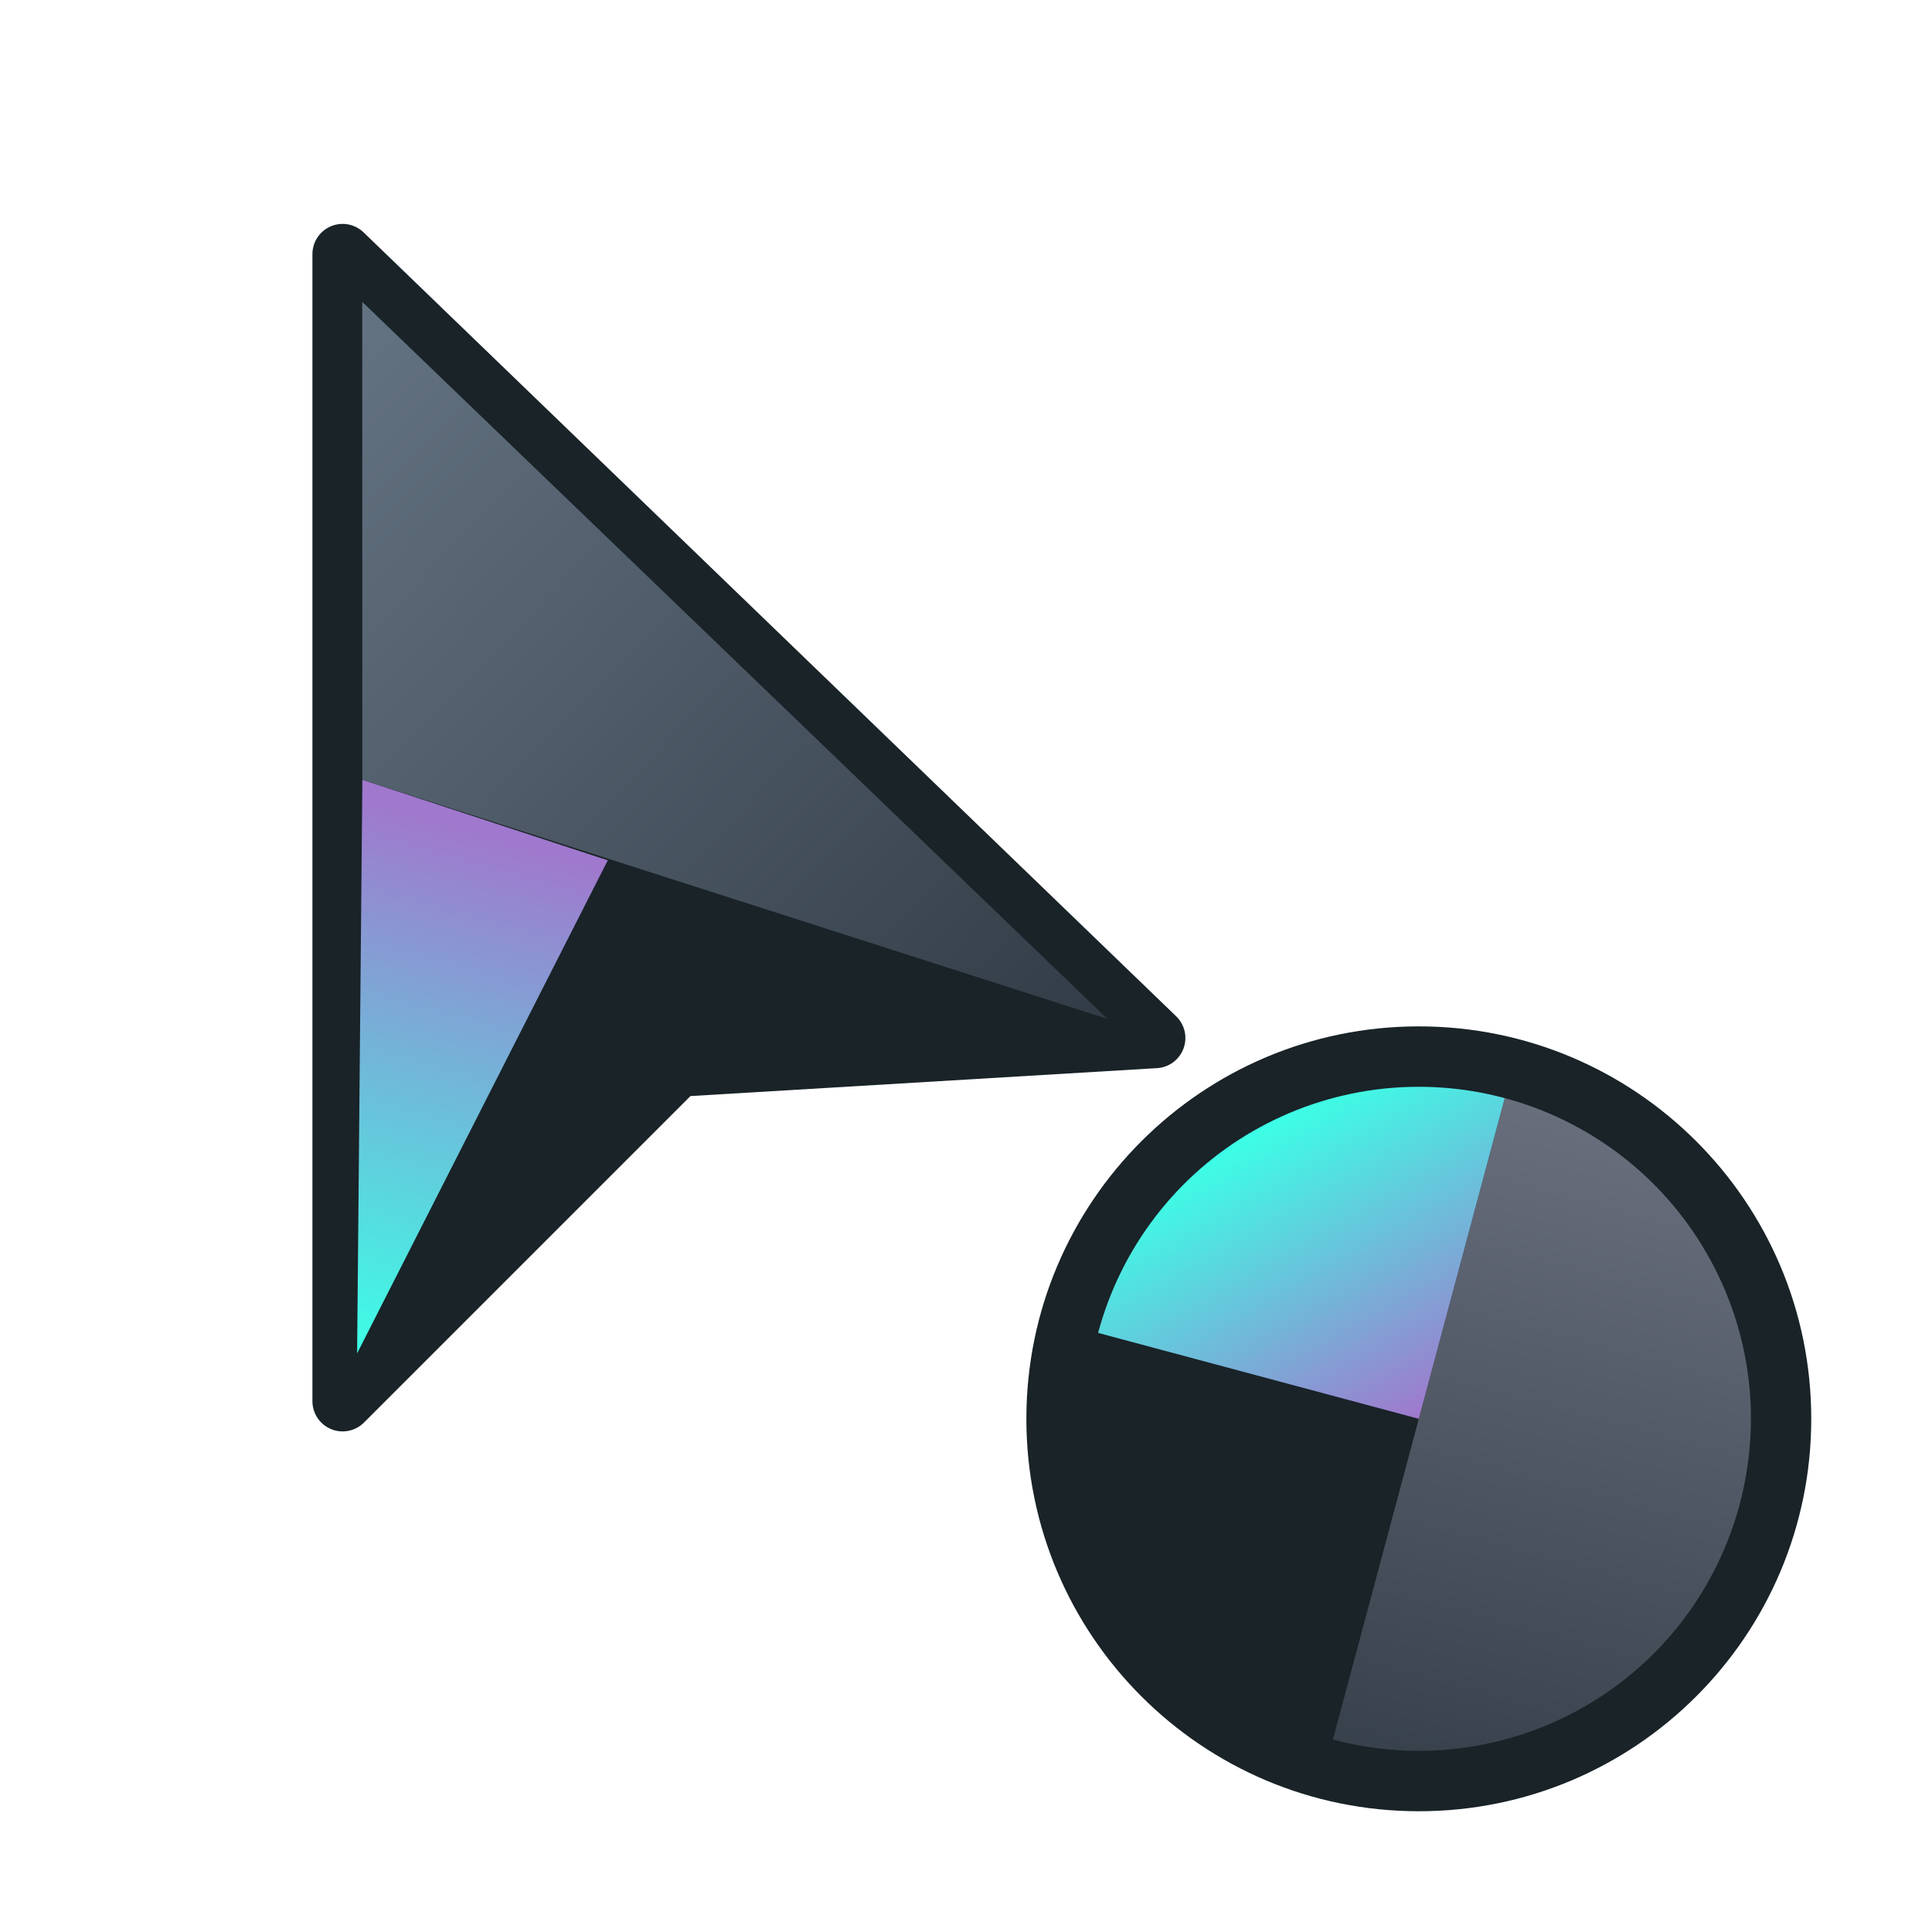
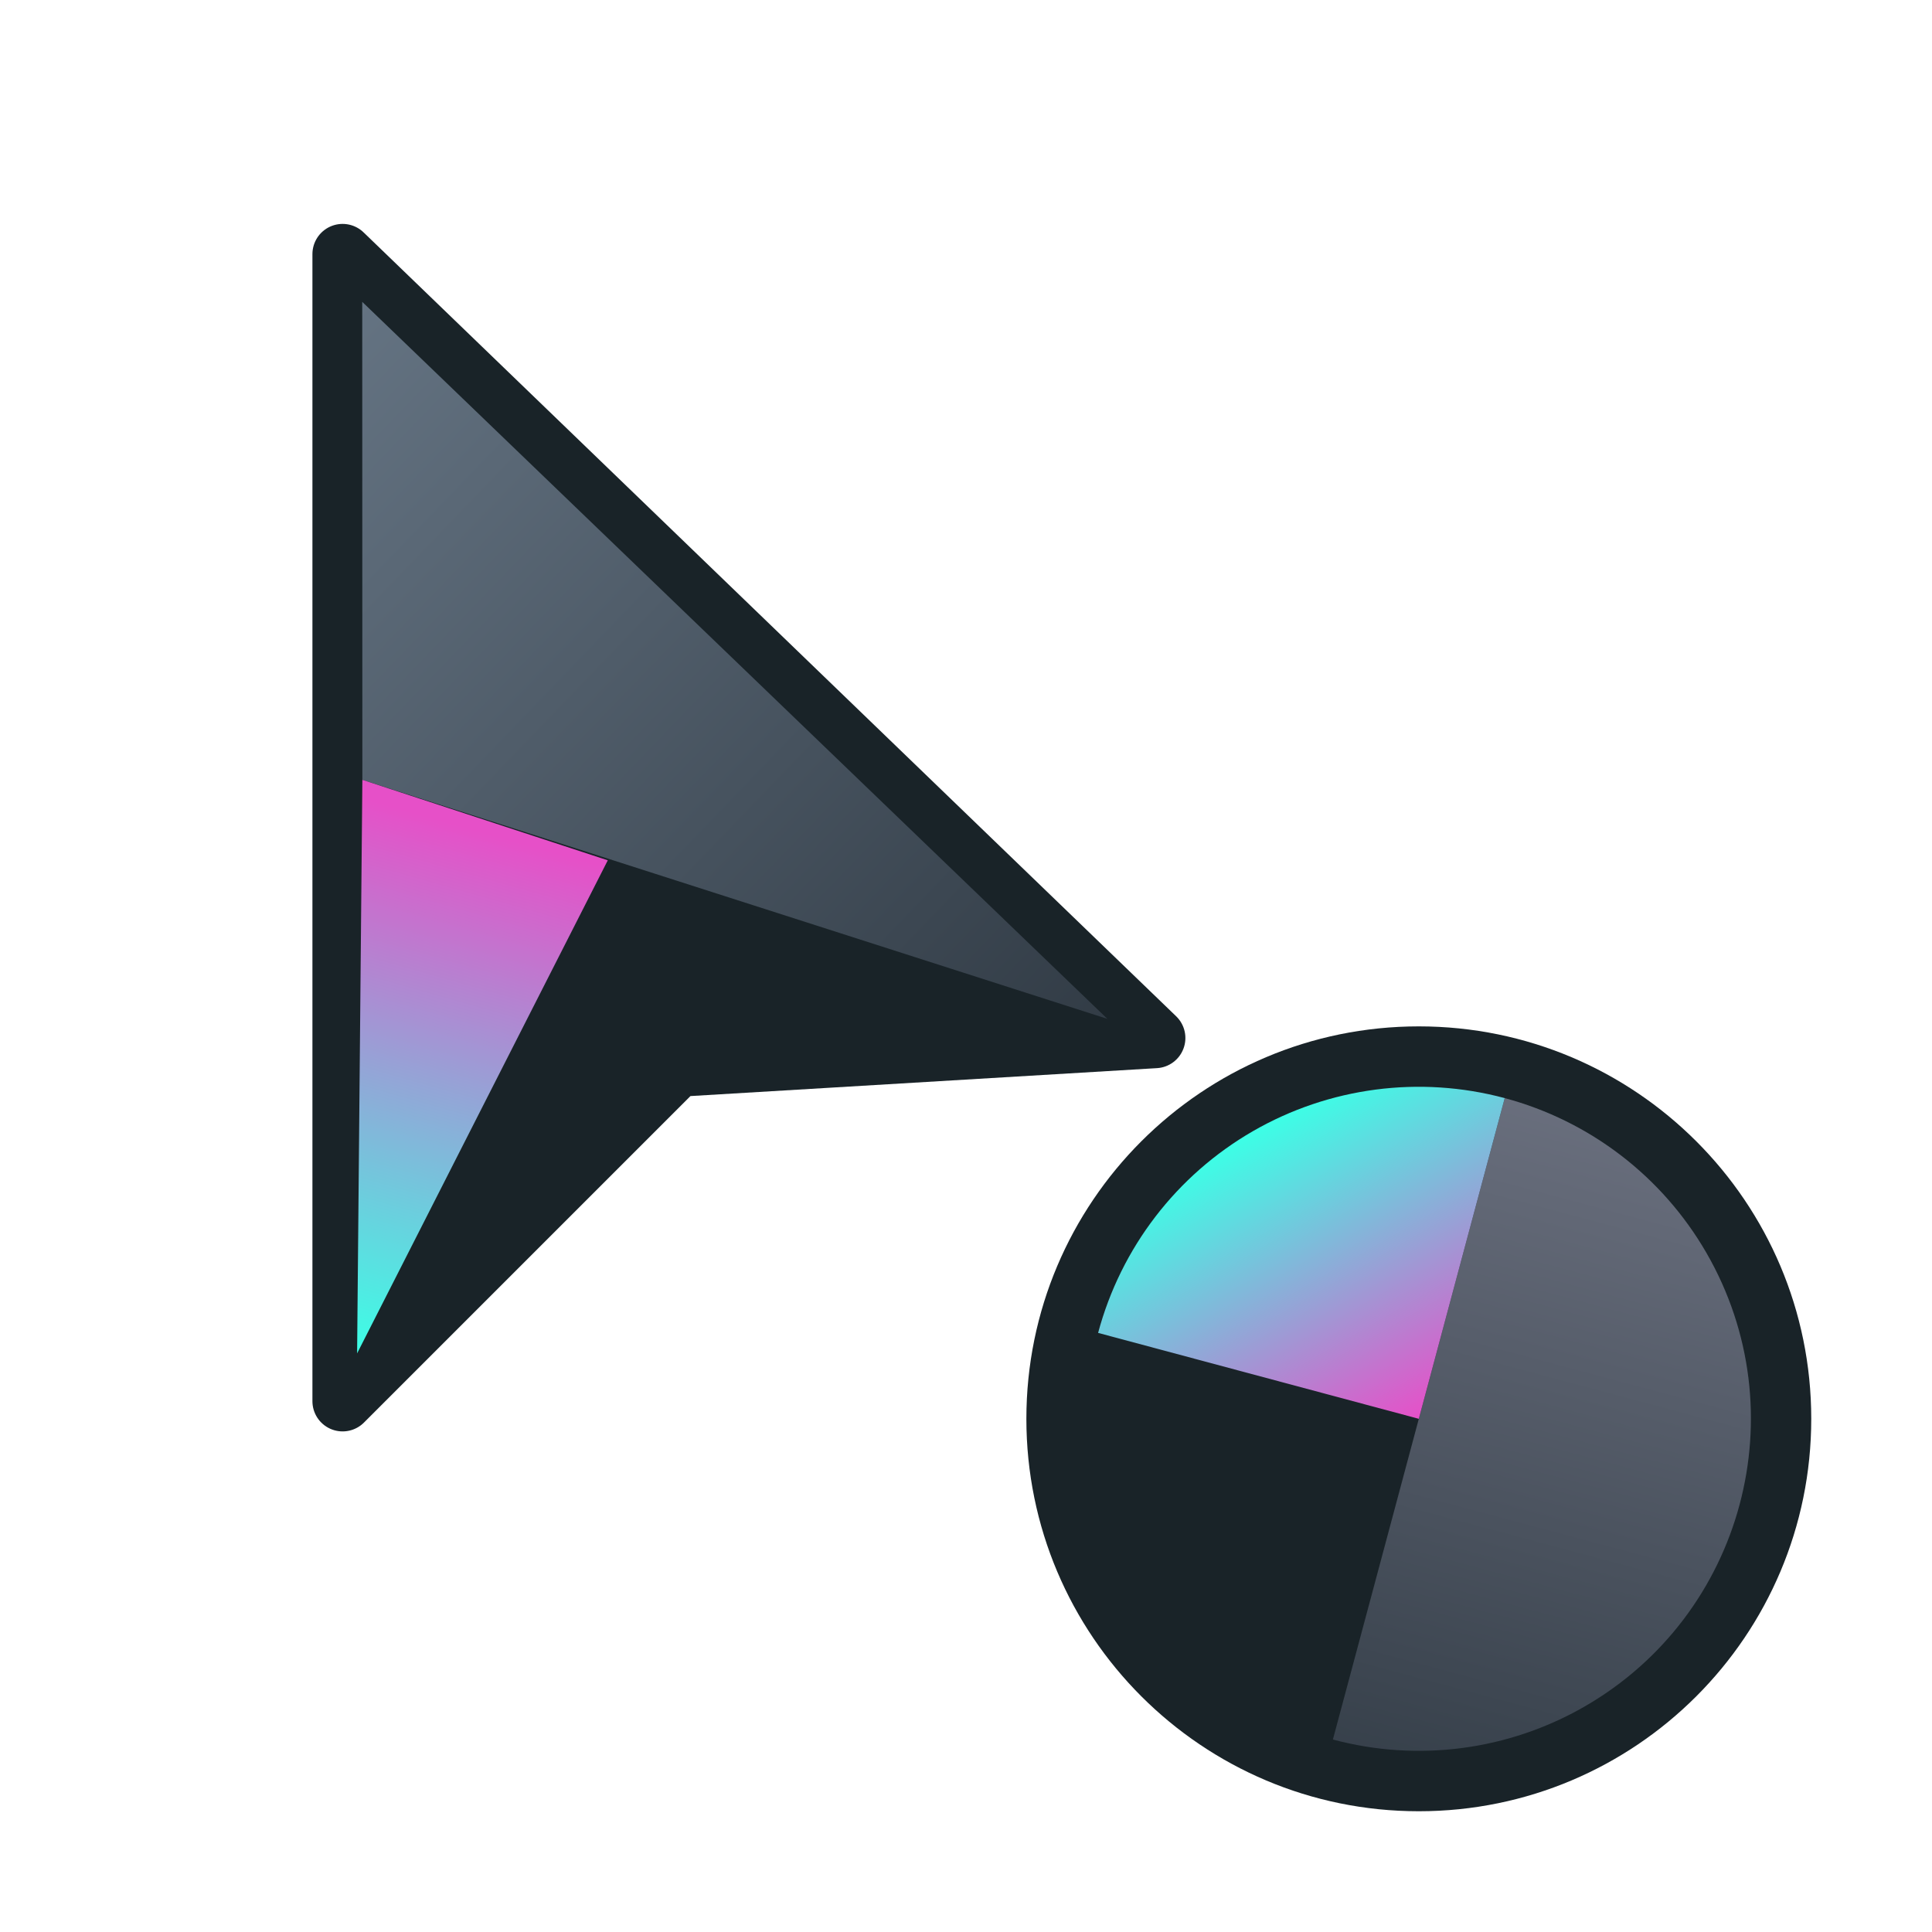
<svg xmlns="http://www.w3.org/2000/svg" xmlns:xlink="http://www.w3.org/1999/xlink" width="32" height="32" version="1.1" viewBox="0 0 32 32" id="svg70">
  <defs id="defs38">
    <filter id="b" x="-.162" y="-.095" width="1.324" height="1.191" color-interpolation-filters="sRGB">
      <feGaussianBlur stdDeviation="0.628" id="feGaussianBlur2" />
    </filter>
    <filter id="h" x="-.12" y="-.12" width="1.24" height="1.24" color-interpolation-filters="sRGB">
      <feGaussianBlur stdDeviation="0.65" id="feGaussianBlur5" />
    </filter>
    <linearGradient id="g" x1="17.871" x2="17.871" y1="7.668" y2="17.893" gradientTransform="matrix(.60764 0 0 .58122 11.1 1033.5)" gradientUnits="userSpaceOnUse">
      <stop stop-color="#FBB114" offset="0" id="stop8" />
      <stop stop-color="#FF9508" offset="1" id="stop10" />
    </linearGradient>
    <linearGradient id="f" x1="23.954" x2="23.954" y1="8.61" y2="19.256" gradientTransform="matrix(.5582 0 0 .6327 11.1 1033.5)" gradientUnits="userSpaceOnUse">
      <stop stop-color="#FF645D" offset="0" id="stop13" />
      <stop stop-color="#FF4332" offset="1" id="stop15" />
    </linearGradient>
    <linearGradient id="e" x1="20.127" x2="20.127" y1="19.205" y2="29.033" gradientTransform="matrix(.65219 0 0 .54152 11.1 1033.5)" gradientUnits="userSpaceOnUse">
      <stop stop-color="#CA70E1" offset="0" id="stop18" />
      <stop stop-color="#B452CB" offset="1" id="stop20" />
    </linearGradient>
    <linearGradient id="d" x1="16.36" x2="16.36" y1="17.893" y2="28.118" gradientTransform="matrix(.60764 0 0 .58122 11.1 1033.5)" gradientUnits="userSpaceOnUse">
      <stop stop-color="#14ADF6" offset="0" id="stop23" />
      <stop stop-color="#1191F4" offset="1" id="stop25" />
    </linearGradient>
    <linearGradient id="c" x1="13.308" x2="13.308" y1="13.619" y2="24.265" gradientTransform="matrix(.5582 0 0 .6327 11.1 1033.5)" gradientUnits="userSpaceOnUse">
      <stop stop-color="#52CF30" offset="0" id="stop28" />
      <stop stop-color="#3BBD1C" offset="1" id="stop30" />
    </linearGradient>
    <linearGradient id="a" x1="11.766" x2="11.766" y1="9.377" y2="19.205" gradientTransform="matrix(.65219 0 0 .54152 11.1 1033.5)" gradientUnits="userSpaceOnUse">
      <stop stop-color="#FFD305" offset="0" id="stop33" />
      <stop stop-color="#FDCF01" offset="1" id="stop35" />
    </linearGradient>
    <linearGradient xlink:href="#linearGradient910" id="linearGradient904" x1="8" y1="5" x2="27" y2="24" gradientUnits="userSpaceOnUse" gradientTransform="matrix(0.25,0.4330127,-0.4330127,0.25,26.42818,12.57178)" />
    <linearGradient id="linearGradient910">
      <stop style="stop-color:#6e7382;stop-opacity:1" offset="0" id="stop906" />
      <stop style="stop-color:#323c46;stop-opacity:1" offset="1" id="stop908" />
    </linearGradient>
    <linearGradient xlink:href="#linearGradient939" id="linearGradient941" x1="-66" y1="1036.362" x2="-55" y2="1036.362" gradientUnits="userSpaceOnUse" gradientTransform="matrix(0.25,0.4330127,-0.4330127,0.25,486.008,-211.7749)" />
    <linearGradient id="linearGradient939">
      <stop style="stop-color:#3cffe6;stop-opacity:1" offset="0" id="stop935" />
-       <stop style="stop-color:#a078cd;stop-opacity:1" offset="1" id="stop937" />
+       <stop style="stop-color:#e650c8;stop-opacity:1" offset="1" id="stop937" />
    </linearGradient>
    <linearGradient xlink:href="#linearGradient858" id="linearGradient860" x1="25.72" y1="6.186" x2="38.062" y2="18.062" gradientUnits="userSpaceOnUse" />
    <linearGradient id="linearGradient858">
      <stop style="stop-color:#647382;stop-opacity:1" offset="0" id="stop854" />
      <stop style="stop-color:#323c46;stop-opacity:1" offset="1" id="stop856" />
    </linearGradient>
    <linearGradient xlink:href="#linearGradient939" id="linearGradient852" x1="25.635" y1="23.604" x2="28.062" y2="15.062" gradientUnits="userSpaceOnUse" />
  </defs>
  <circle style="fill:#192328;fill-opacity:1;stroke:none;stroke-width:0.591;stroke-linecap:round;stroke-linejoin:round;paint-order:stroke fill markers" id="path943" cx="23.5" cy="23.5" r="6.5" />
  <circle style="fill:#192328;fill-opacity:1;stroke:none;stroke-width:0.5;stroke-linecap:round;stroke-linejoin:round;paint-order:stroke fill markers" id="path889" cx="32.102" cy="-8.602" r="5.5" transform="rotate(60)" />
  <path id="path895" style="fill:url(#linearGradient904);fill-opacity:1;stroke:none;stroke-width:0.5;stroke-linecap:round;stroke-linejoin:round;paint-order:stroke fill markers" d="M 24.923,18.188 22.077,28.812 a 5.5,5.5 0 0 0 4.173,-0.549 5.5,5.5 0 0 0 2.013,-7.513 5.5,5.5 0 0 0 -3.34,-2.562 z" />
  <path id="path922" style="fill:url(#linearGradient941);fill-opacity:1;stroke:none;stroke-width:0.5;stroke-linecap:round;stroke-linejoin:round;paint-order:stroke fill markers" d="m 23.5,23.5 1.423,-5.312 a 5.5,5.5 0 0 0 -4.173,0.549 5.5,5.5 0 0 0 -2.562,3.34 z" />
  <g id="g901" transform="translate(-19.72027,-1.186422)">
    <path style="fill:#192328;fill-opacity:1;stroke:#192328;stroke-width:1;stroke-linecap:butt;stroke-linejoin:round;stroke-miterlimit:4;stroke-dasharray:none;stroke-opacity:1" d="M 25.395,5.395 V 24.395 l 5.542,-5.542 7.917,-0.474 z" id="path884" />
    <path style="fill:url(#linearGradient860);fill-opacity:1;stroke:none;stroke-width:0.792px;stroke-linecap:butt;stroke-linejoin:miter;stroke-opacity:1" d="M 25.72,6.186 38.062,18.062 25.722,14.103 Z" id="path886" />
    <path style="fill:url(#linearGradient852);fill-opacity:1;stroke:none;stroke-width:0.792px;stroke-linecap:butt;stroke-linejoin:miter;stroke-opacity:1" d="m 25.722,14.103 -0.087,9.5 4.152,-8.167 z" id="path888" />
  </g>
</svg>
